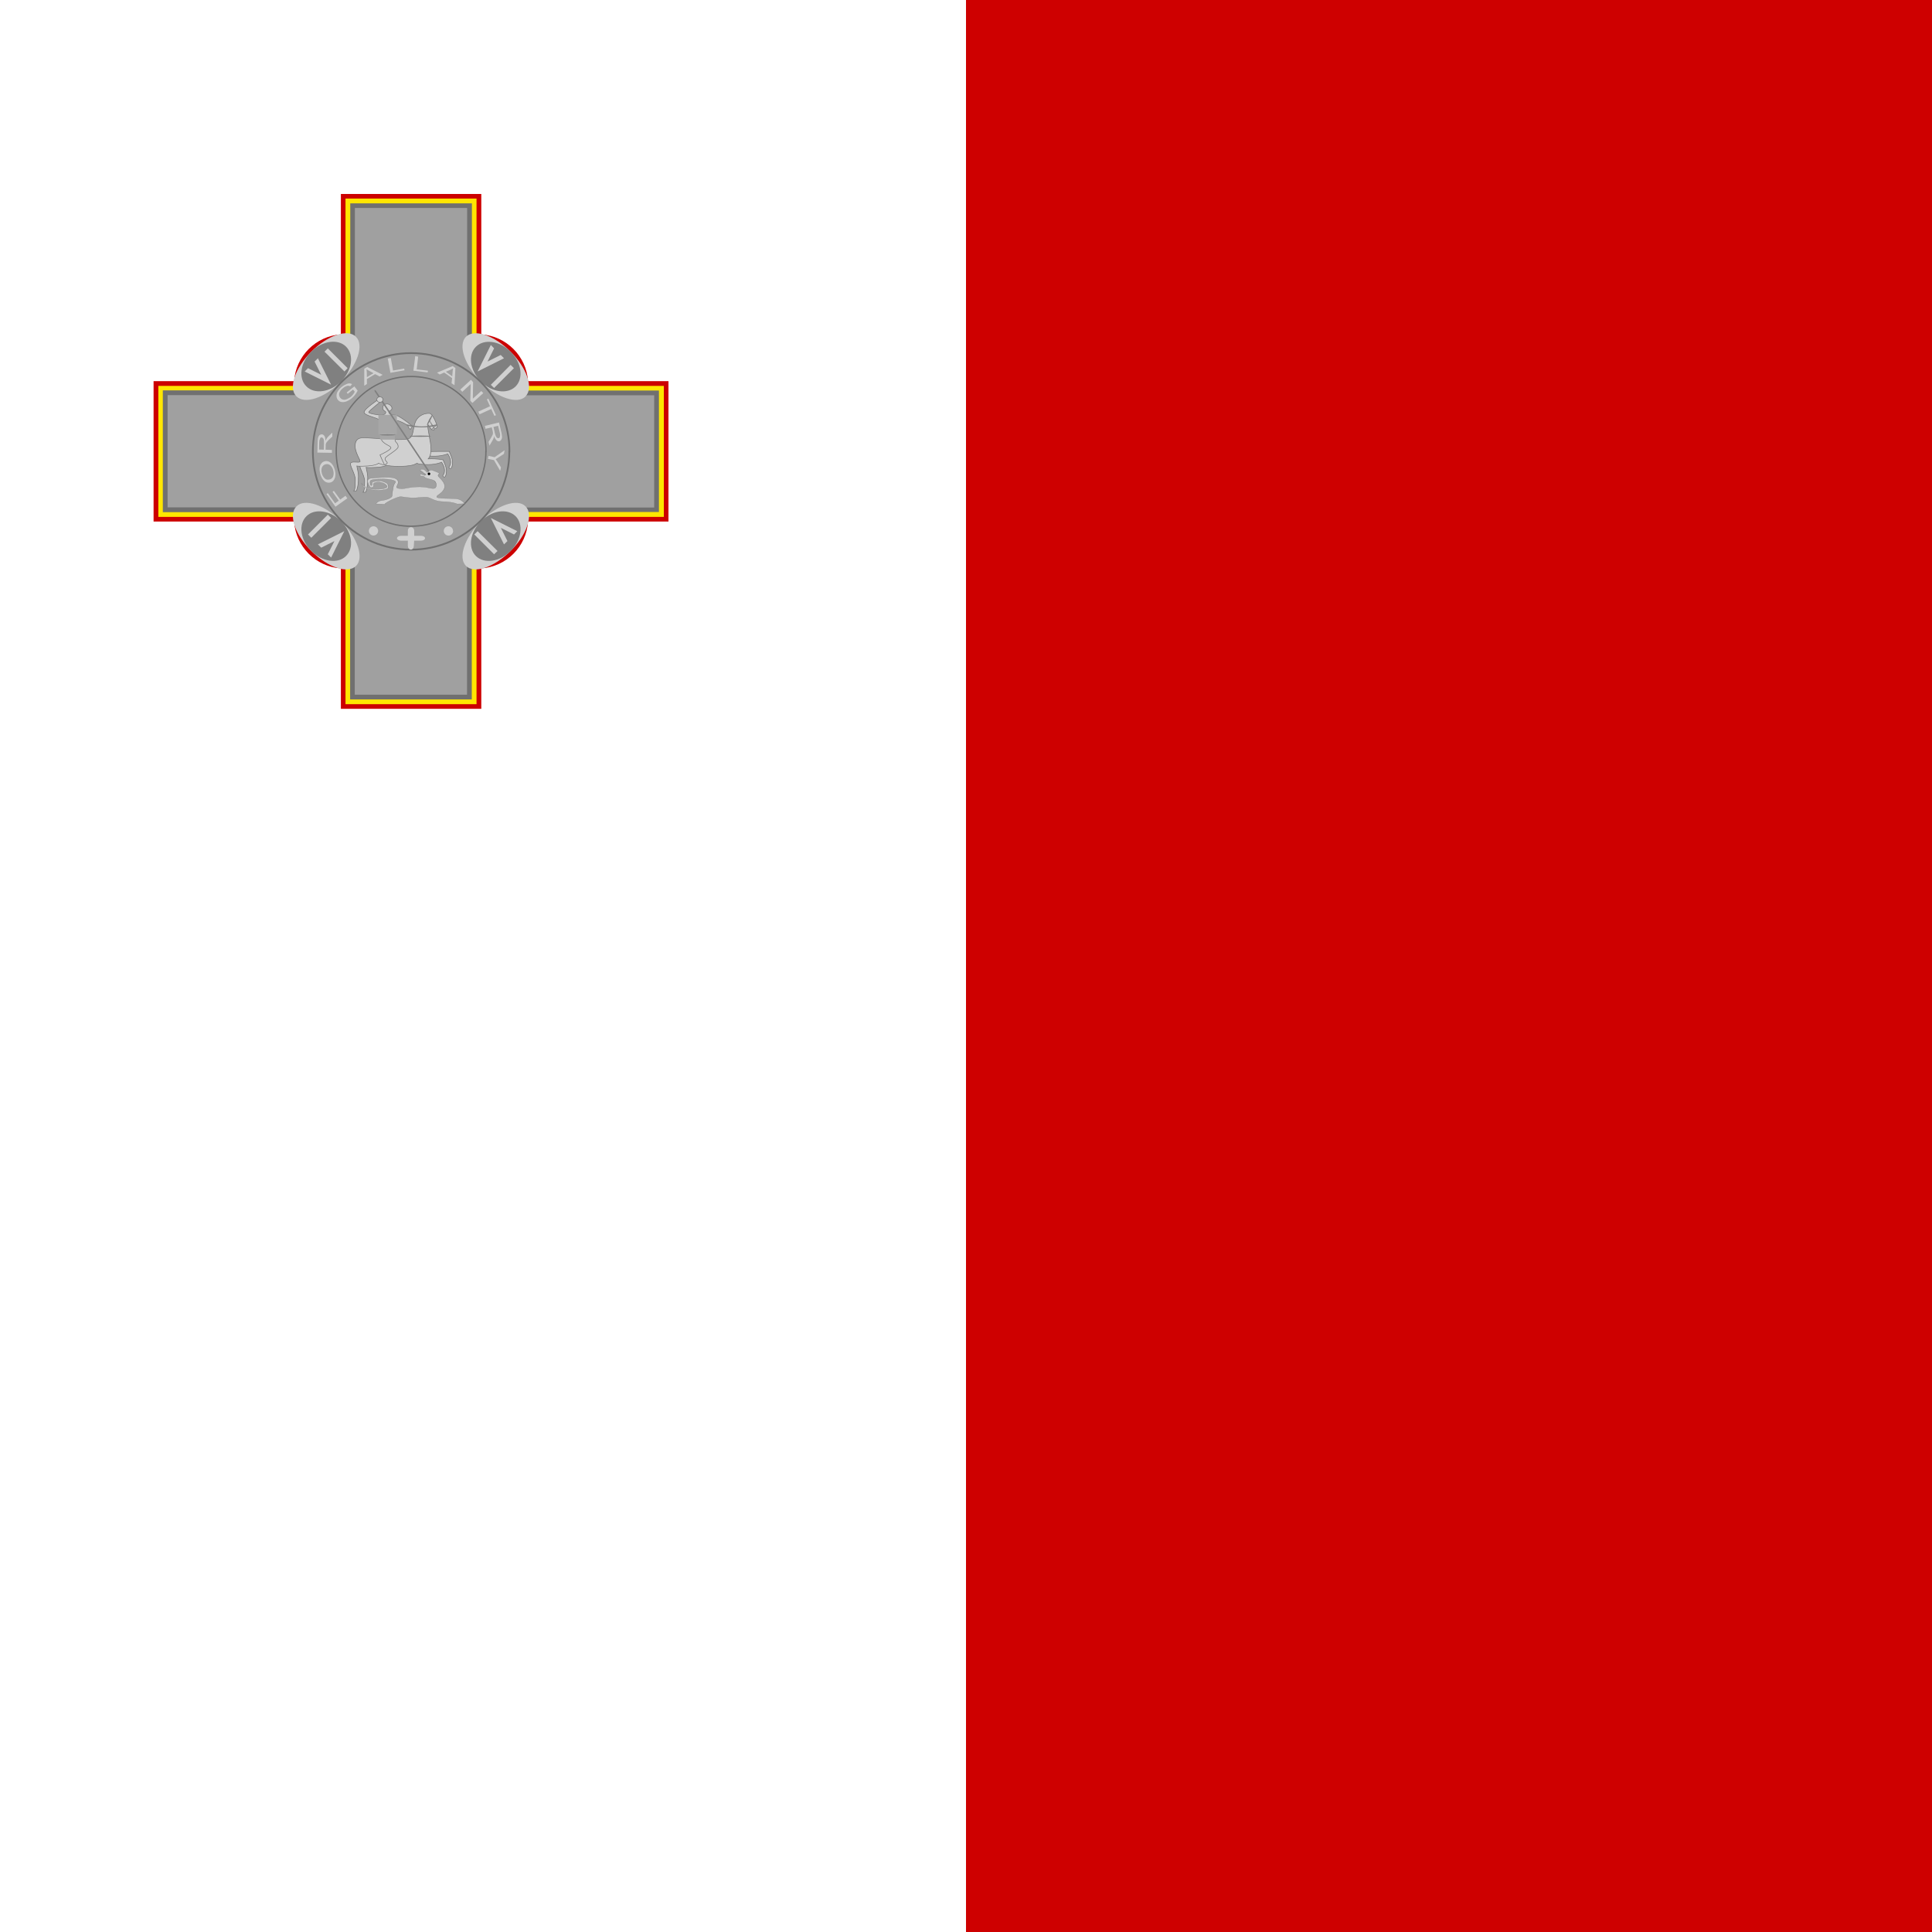
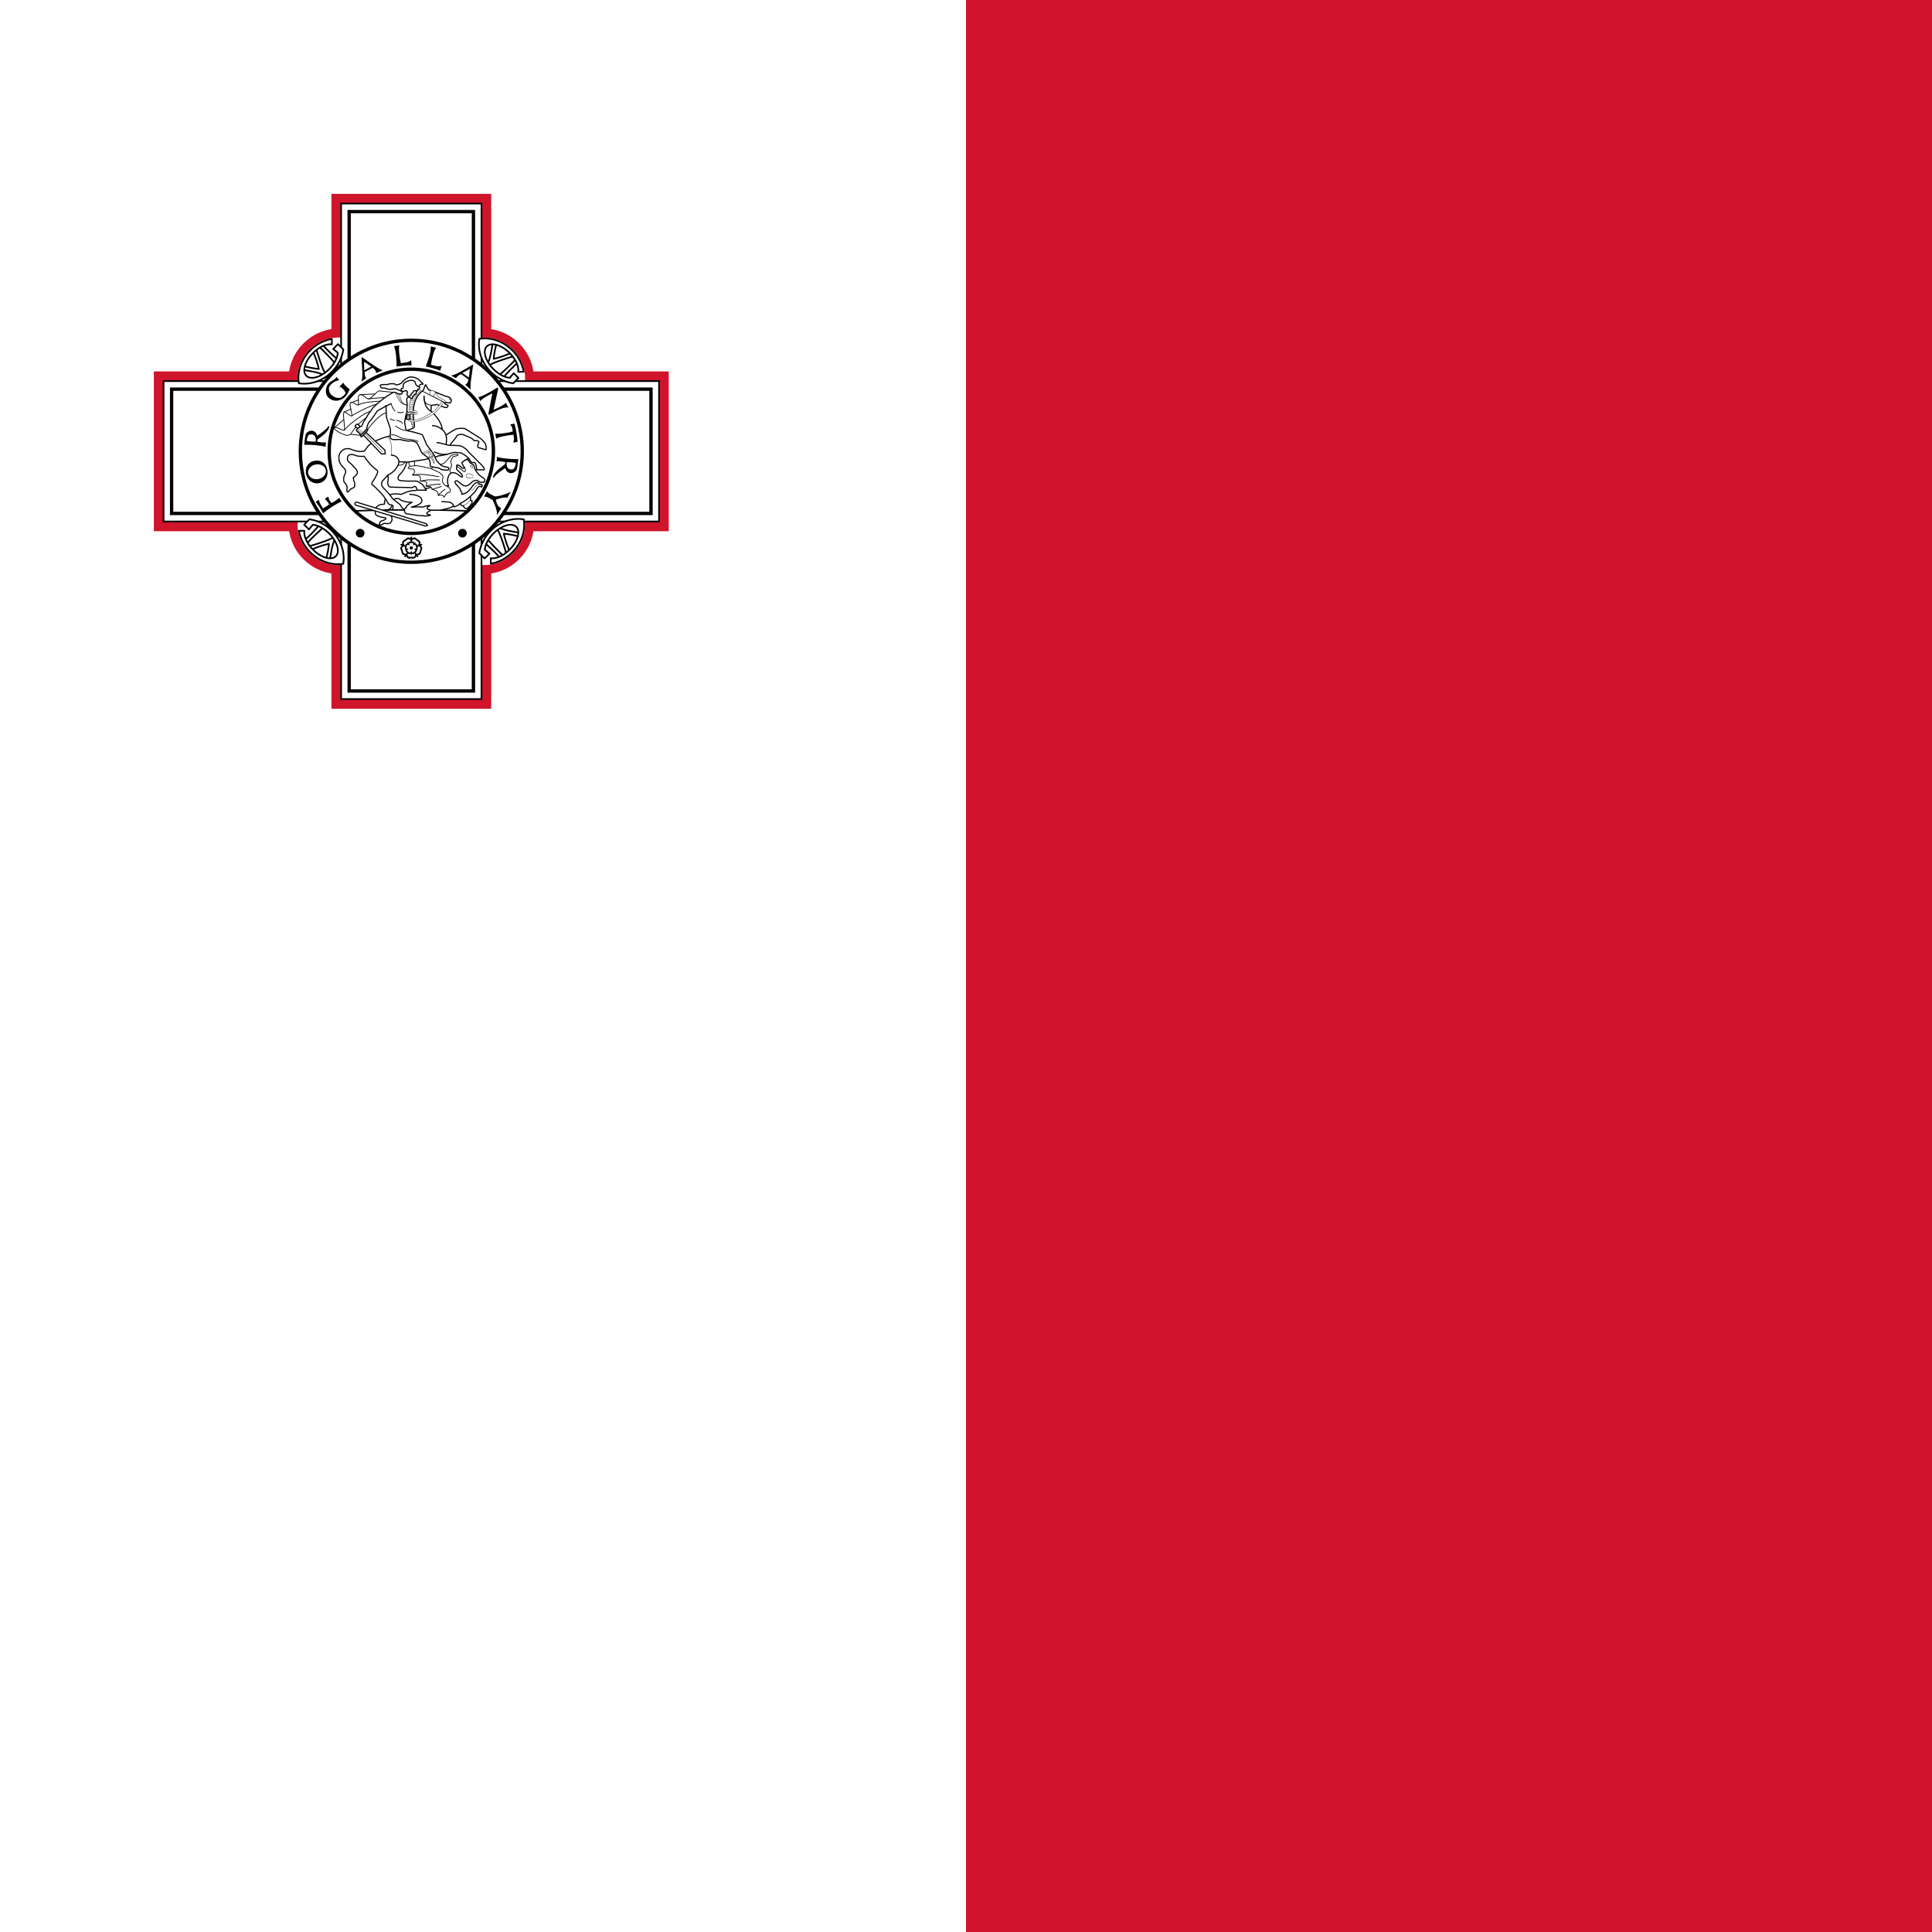
- <svg xmlns="http://www.w3.org/2000/svg" id="flag-icons-mt" viewBox="0 0 512 512">
-   <g fill-rule="evenodd" stroke-width="1pt">
-     <path fill="#ce0000" d="M256 0h256v512H256z" />
-     <path fill="#fff" d="M0 0h256v512H0z" />
+ <svg xmlns="http://www.w3.org/2000/svg" xmlns:xlink="http://www.w3.org/1999/xlink" id="flag-icons-mt" viewBox="0 0 512 512">
+   <path fill="#fff" stroke-width=".008" d="M0 0h512v512H0Z" />
+   <path fill="#cf142b" stroke-width=".008" d="M256 0h256v512H256Z" />
+   <g fill="#fff" stroke="#000" stroke-width="96" transform="translate(109 119.6)scale(.00919)">
+     <path fill="none" stroke="#cf142b" stroke-width="512" d="M-2048-7168h4096v3890.8A1094 964 45 0 1 3277.2-2048H7168v4096H3277.2A964 1094 45 0 1 2048 3277.2V7168h-4096V3277.2A1094 964 45 0 1-3277.2 2048H-7168v-4096h3890.8A964 1094 45 0 1-2048-3277.2Z" />
+     <path stroke="none" d="M2024-3275.2A1094 964 45 0 1 3275.2-2024v4048A964 1094 45 0 1 2024 3275.2h-4048A1094 964 45 0 1-3275.2 2024v-4048A964 1094 45 0 1-2024-3275.2Z" />
+     <path stroke-width="48" d="M-2024-7144h4048V7144h-4048zm-5120 5120H7144v4048H-7144Z" />
+     <path d="M-1792-6912h3584V6912h-3584zm-5120 5120H6912v3584H-6912Z" />
+     <circle r="3200" />
+     <circle r="2368" />
+     <g id="mt-a" stroke-linejoin="round" stroke-width="48">
+       <path d="M3084-2565c-111 85-322 302-450 461l-119-74c163-141 389-350 514-499zm-101-185c-201 59-585 172-749 276l-36-52c69-99 147-506 144-622l125 28c-41 100-81 314-92 453 129-23 435-123 522-186z" />
+       <path d="M3240.8-2291.9h-158.6a600 330 45 1 0-242.3 173.3l112.1-133.7 138.1 138.1-154.5 154.4a1070 940 45 0 1-974.1-1283 1070 940 45 0 1 1279.3 950.9z" />
+     </g>
+     <use xlink:href="#mt-a" transform="rotate(90)" />
+     <use xlink:href="#mt-a" transform="scale(-1)" />
+     <use xlink:href="#mt-a" transform="rotate(-90)" />
  </g>
-   <g transform="matrix(.35005 0 0 .35003 40.7 -25.5)">
-     <path fill="#f1eeee" fill-rule="evenodd" d="M183.1 381.7c0 2.3-2.6 4.2-5.8 4.2-3.3 0-5.9-2-5.9-4.2 0-2.3 2.6-4.2 5.8-4.2s6 1.9 6 4.2z" />
-     <path fill="#c00" fill-rule="evenodd" d="M0 361.4v106.3h106.4a38.1 38.1 0 0 0 35.4 35.5v106.3h106.3V503.2a38.1 38.1 0 0 0 35.4-35.5h106.3V361.4H283.5a38.1 38.1 0 0 0-35.4-35.4V219.7H141.8V326a38.1 38.1 0 0 0-35.4 35.4z" />
-     <path fill="#ffe600" fill-rule="evenodd" d="M3.6 365v99.2h106.3a38.1 38.1 0 0 0 35.4 35.4V606h99.2V499.6a38.1 38.1 0 0 0 35.5-35.4h106.3V365H280a38.1 38.1 0 0 0-35.5-35.5V223.2h-99.2v106.3A38.1 38.1 0 0 0 110 365z" />
-     <path fill="#707070" fill-rule="evenodd" d="M7 368.5v92.1h106.3a38.1 38.1 0 0 0 35.5 35.5v106.3h92.1V496a38.1 38.1 0 0 0 35.4-35.5h106.3v-92H276.3A38.1 38.1 0 0 0 241 333V226.8h-92.1V333a38.1 38.1 0 0 0-35.5 35.4H7z" />
-     <path fill="#a0a0a0" fill-rule="evenodd" d="M10.6 372v85h106.3a38.1 38.1 0 0 0 35.4 35.5v106.3h85V492.5a38.1 38.1 0 0 0 35.5-35.4H379v-85H272.8a38.1 38.1 0 0 0-35.4-35.5V230.3h-85v106.3a38.1 38.1 0 0 0-35.5 35.4z" />
-     <g fill-rule="evenodd">
-       <path fill="#d0d0d0" d="M153.2 327.8c6.3 6.3 1.2 21.4-11.2 33.9s-27.6 17.5-33.9 11.2c-6.2-6.2-1.1-21.3 11.3-33.8s27.6-17.5 33.8-11.3" />
-       <path fill="gray" d="M145.7 335.3c6.3 6.3 4.6 18-3.7 26.3s-20.1 10-26.3 3.8c-6.3-6.2-4.6-18 3.7-26.3s20.1-10 26.3-3.8" />
-       <path fill="#d0d0d0" d="m114.4 354.1 2.5-2.5 10 5-5-10 2.5-2.5 10 20zm15-15 2.5-2.5 15 15-2.4 2.5z" />
+   <g transform="translate(109 119.6)scale(.00919)">
+     <path d="M-2541 1790c-72-126-167-287-219-329 32-22 75-54 97-60-1 80 120 246 120 246l178-117c-50-77-94-136-130-159 44-32 91-59 104-62 1 39 24 104 92 184 0 0 166-88 220-156l70 114c-78 15-428 233-532 339m-247-1517c-187 34-282 193-250 372 32 181 194 305 372 275 178-31 279-195 245-385s-180-296-367-262m27 108c150-27 276 46 297 162s-72 231-223 258-271-69-288-166c-18-99 63-227 214-254m366-1100c-62 98-199 188-320 271-17-86-81-141-155-146-79-4-160 59-174 101-20 58-45 307-45 307 156-12 497 15 614 58l14-132c-77 20-251-16-251-16l4-58 180-142c23-18 158-144 162-234 1-28-23-21-29-9m-361 441c-71 2-219-6-260-24 16-143 60-194 136-187 70 7 144 47 124 211m682-1772c-136 11-306 139-302 249 1 58 21 138 98 196 76 58 155 75 218 63 61-11 162-96 161-143 0-46-108-174-176-174l113-121c29 70 145 172 188 185-49 117-110 239-238 298-128 60-261 57-382-57-114-108-70-316 2-397 79-89 226-127 229-196zm638-673 24 454s9 161-28 261l141-99c-55-44-44-179-44-179l228-122s108 69 97 153l194-79c-113-43-253-142-253-142zm73 141 208 138-203 109zm1018-474c-26 111 2 330 43 512 141-13 249-27 297-87l13 150c-139 0-292 16-432 38 2-205-19-474-77-590zm1059 67c-65 94-119 308-147 492 136 40 242 66 309 27l-43 145c-129-50-278-92-416-123 76-189 155-448 144-576zm1071 485-396 225s-140 81-246 93l151 80c15-68 141-119 141-119l212 149s-14 129-94 156l157 138c-11-120 14-291 14-291zm-94 128-31 249-189-133zm304 932-62-117c102-8 409-188 550-280l22 40-132 603c118-47 305-145 356-199l70 133c-131-19-374 101-558 213l-18-32 113-587s-305 138-341 226m930 872c-12-89-14-150-57-170l-5-37 109-18c45 117 96 443 89 527l-112 18-5-31c37-42 0-196 0-196-166 17-455 64-496 121l-26-154c59 20 350-11 503-60M2388 752c62-98 201-187 322-269 17 86 80 142 155 146 79 5 160-56 174-99 21-58 47-306 47-306-156 10-496-19-613-63l-15 132c77-19 251 17 251 17l-4 58-181 141c-24 18-160 143-165 233-1 28 23 20 29 10m365-439c71-1 219 8 260 26-17 143-62 194-138 186-70-8-143-48-122-212m-566 836-93 160c72-11 172 46 253 99 27 72 133 256 125 436l120-206c-53-24-115-50-155-243 158-59 276-78 326-50l106-180c-123 74-412 150-460 134-50-29-192-73-222-150" />
+     <circle cx="1475" cy="2361" r="125" />
+     <circle cx="-1475" cy="2361" r="125" />
+   </g>
+   <g transform="translate(109 145.2)scale(.00919)">
+     <path d="M195 268c-13 9-48-9-56-37 0 9-2 37-19 53-41 39-85 20-120 20s-79 19-120-20c-17-16-19-44-19-53-8 28-43 46-56 37-12-9-6-48 18-64-8 2-36 9-56-2-50-27-45-75-56-108s-43-69-18-120c10-21 36-32 44-35-29 1-56-27-52-41 5-15 44-21 67-3-6-7-20-31-16-54 10-56 57-66 85-87 29-21 53-62 109-54 23 3 41 24 47 31-10-27 8-62 23-62s33 35 23 62c6-7 24-28 47-31 56-8 80 33 109 54 28 21 75 31 85 87 4 23-10 47-16 54 23-18 62-12 67 3 4 14-23 42-52 41 8 3 34 14 44 35 25 51-7 87-18 120s-6 81-56 108c-20 11-48 4-56 2 24 16 30 55 18 64M-93 128c16 12-27 48-10 93 19 53 72 37 103 37s84 16 103-37c17-45-26-81-10-93s38 40 85 39c57-3 58-57 67-87 10-30 42-75-3-110-37-30-86 0-92-19s50-23 64-69c15-55-37-72-62-91-26-18-59-62-106-31-39 27-26 82-46 82s-7-55-46-82c-47-31-80 13-106 31-25 19-77 36-62 91 14 46 70 50 64 69s-55-11-92 19c-45 35-13 80-3 110 9 30 10 84 67 87 47 1 69-51 85-39" />
+     <path d="M0 199c-9 0-20-21-14-38-3 5-14 17-28 19-34 5-48-20-65-32-17-13-45-19-51-52-3-14 6-29 9-33-14 11-37 7-40-2-3-8 14-25 31-25-5-1-20-8-26-20-15-31 4-52 11-72 6-20 3-49 33-65 12-7 29-3 34-1-15-10-18-33-11-39 8-5 29 6 34 22 0-5 1-22 11-31 25-24 51-12 72-12s47-12 72 12c10 9 11 26 11 31 5-16 26-27 34-22 7 6 4 29-11 39 5-2 22-6 34 1 30 16 27 45 33 65 7 20 26 41 11 72-6 12-21 19-26 20 17 0 34 17 31 25-3 9-26 13-40 2 3 4 12 19 9 33-6 33-34 39-51 52-17 12-31 37-65 32-14-2-25-14-28-19 6 17-5 38-14 38M0 85c11 0 4 30 25 44 25 17 43-6 57-16s42-20 33-49c-7-25-37-27-34-38 3-10 29 6 50-10 24-19 7-43 2-59-6-16-6-46-37-47-26-1-37 27-46 21s15-26 6-50c-11-29-39-20-56-20s-45-9-56 20c-9 24 15 44 6 50s-20-22-46-21c-31 1-31 31-37 47-5 16-22 40 2 59 21 16 47 0 50 10 3 11-27 13-34 38-9 29 19 39 33 49s32 33 57 16c21-14 14-44 25-44" />
+     <circle r="48" />
+   </g>
+   <g fill="none" stroke="#000" stroke-linecap="round" stroke-linejoin="round" stroke-width="36">
+     <path stroke-width=".4" d="M94 135.4a367.6 367.6 0 0 1 29.9 0" />
+     <path stroke-width=".2" d="m107.8 108.8.8 1m1.2 12 .1 2m-2-2c.3.4.7 1.5.7 2" />
+     <path fill="#fff" stroke-width=".3" d="M114.1 135.3c-.3.1-1 .5-1 .8 0 .3.8.3 1 .4-.4.2-1.6.4-2.2.1-.4.3-3.3-.4-3.9-.4-.3 0-.9-.3-.8-1 0-.2.1-.6.5-.7-.2-.3.7-1 1.5-1.4-1.3.1-3-.4-3.4-.9-1-.3-1.4 0-1.8.9 0 1.5-.9 2.2-1.9 2-.7 0-.8.3-1 .4l2 .6c1.4 1.3.6 2.3.3 2.5-.3.3-1 .1-1.5.1-.4 0-.4.2-.6.3-.3.1-.7.2-.8 0 0-.1.2-1 .8-1 .3-.1.9-.3 1-.6 0-.3-1.2-.2-2-.6-.8-.2-1-.6-.8-1.8.2-1.2 1.7-1.4 2.4-1.4 0-.5 0-1.5.7-2 1-1 2.5-.7 3.8-.6.8-.4 2.1-1 3.5-1 1.2-.1 6.6-1.5 9-1.2-.5-.9-.4-2.8.6-3.4 1.3-.7 2.7 1.3 3 1 .3-.4-.4-1-1.4-1.9-.2-.4-.1-.4-.1-.5l.1-.8c.1 0 .9.2 1 .5.3.4.6.5.9.3.3-.2-.1-.1-.3-.7 0-.2-.3-.4-.3-.7.2-.2 1-.8 1.5-1l.5.8c.5.7 1 .5 1.2 1 .1.2.1.7.3 1a6 6 0 0 0 2.2 2.3c.2.1.4.3.4.5l-.2.6h-1c-.7-.4-1-.6-1.3-.5-1 .1-1.5 1.5-2.7 1.5-1.2-.2-2-1.8-2.6-1.3-.7.5 1.6 1.9 1.3 2.5.2.1.5.6.4 1 1.2-.2 2-1 2.4-1.6.6-.9 1-1.3 1.4-1.5.4-.1.8.1.8.4l.6.1c.3.2.2.5 0 .7 0 0-.1-.2-.3-.2-.2-.1-.5.1-.7.3l-.7 1.1-1.3 1.3c.2.3 0 .7.1 1l.4.1v.5c0 .3-1.1 1.6-1.5 1.6-.5 0-.8-.6-.8-.8-.5.2-.8-.4-.8-.6-.2.3-1 .7-1.3.8-.3.2-.4.2-.5-.2-.1.3-.9.5-1 .6-1 .2-2 .6-3 .6H114z" />
+     <path fill="#fff" stroke-width=".2" d="M117.4 126.4c0 .4-.5 1.3.3 2 .5.4 1.3.7 1.6 1.2.2.5-.1.9-.2.9-.5-.2-1.2.7-1.4 1.3-.3-.8-.9-.6-1.6-.5.2-.9-.5-1.4-1.6-1.6.1-.2-.2-.5-.4-.7-.3-.2-1.2 0-1.2-.2-.1-.2.4-.6.1-1-.2-.4-1.3-.2-1.6-.3 0-.5.1-.8-.1-1.2-.3-.5-1.4-.3-2-.4.5-.4.7-.9.4-1.4-.2-.5-1.5.1-1.5-.6 0-.3 1.5-.5 2-.5.6 0 2.4.4 4.1.8.4.3 3.1 1.1 3.1 2.2" />
+     <path stroke-width=".3" d="M122 133.4c.9-.4 1.7-1 2.6-1.8m-16-.6c.7 0 2.4.3 2.9.9.5.6.8 1.7-2.5 2.5 1 0 2.4-.2 3 0 .4-.2 1.5-.5 2-.4-.2.1-.8.3-.8.6s.2.4.7.5m3.2-2.2c1.2.2 2.8-.1 3 1.1" />
+     <path stroke-width=".2" d="m121 123.5 1.7 1.3c.6.5.9 0 .4-.9M112.9 128.8c1.1-.3 2.8-.5 3.8-.5m-5.3-.8c1.8-.5 3.8-.3 5.1-.3m-.3 4c.3-.4 1-1 1.7-1.5m-3.4 0 2.5-.8m-2.7-4.7c1-1 2.2-.9 3.3-1.4.6-.4 1.2-1.3 1.9-2 .3-.2.5-.4 1.3-.4s.9.3-.2.5c-.7 0-.7.4-1 1-.3.4 0 1 .1 1.4l-.5 1.4c0 .2 0 .3.3.6m-10.2.6c2.6-.6 6.3.4 7 .4" />
+     <path stroke-width=".1" d="M125 130c.9-.5.9-1.4 2-1.7m-4.2 5.7c1.1-.5 1.3-1 2-1.4m.4-8.6s-.3 0-.4-.2c-.2-.1-.2-.4-.1-.5l.4.1c.3.2.2.5.1.6m.3 2c-.5 0-.6-.4-1.1-.5-.5 0-.9.3-.9.6s.3.6.7.6c.3 0 .6-.2 1.3-.1M123 122c.5 0 .9.1 1.2-.2" />
+     <path fill="#fff" stroke-width=".1" d="M109.5 113.5a.2.1 75 0 1-.2-.5.2.1 76 0 1 0-.4.2.1 77 0 1-.2-.4.2.1 79 0 1-.1-.5.2.1 80 0 1-.1-.4.1.2-8 0 1 0-.5.1.2-7 0 1-.2-.4.1.2-5 0 1 0-.5.1.2-3 0 1 0-.5.1.2-1 0 1-.1-.4.1.2 1 0 1 0-.5.1.2 4 0 1 0-.5.1.2 6 0 1 0-.4.1.2 9 0 1 0-.5.1.2 12 0 1 .1-.5.1.2 15 0 1 .1-.5.1.2 19 0 1 .2-.4.1.2 23 0 1 .1-.5.1.3 27 0 1 .2-.4.1.3 31 0 1 .2-.5.1.3 35 0 1 .3-.4.1.3 40 0 1 .3-.4.1.3 45 0 1 .4-.4.1.3 49 0 1 .4-.4" />
+     <path stroke-width=".1" d="m110 113.3-.5.2m.4-.6-.6.1m.5-.5-.6.1m.6-.6-.7.2m.6-.6-.7.1m.6-.5h-.7m.7-.5-.8.1m.7-.5h-.8m.8-.5-.8.1m.8-.5h-.9m1-.4h-1m1-.5h-1m1-.4h-1m1-.4-1-.1m1.1-.3-1-.2m1.1-.2-1-.3m1.1-.2-1-.3m1.2 0-1.1-.4m1.2 0-1-.5m1.2.1-1-.5m1.3.2-1.2-.7m1.4.4-1-.8m1.3.4-1-.8m1.3.5-1-1m1.3.8-1-1.1" />
+     <path fill="#fff" stroke-width=".3" d="M115.8 107.2a7 7 0 0 1-1.5.2l-.1 1.5c1.5 1.4 2.9 3.2 3 5 .5.3.7.7 1 1.4 1-.6 2.1-1.5 3-1.7.6-.1 1.7-.2 2.2.1l3.5 2.2c.7.4 1.2 1 1.6 1.5.4.6.4 1.5.3 1.8l-2.1-.6c-.2-.4 0-.8.1-1.2.2-.3.2-.3-.1-.5-.3-.2-.5-.2-.7-.1a.7.7 0 0 1-.7-.4c-.2-.3-2.5-1.2-2.8-1.3-.4 0-1 0-1.4.4-.2.3-1 1.5-1.6 2-.1.2-.2.4 0 .5l2.2.1c.9.1 2 1 2.4 1.6l3.7 3.7c.3.3.6.7.5 1.1h-2a4.8 4.8 0 0 0-.3-1.7c-.2-.4-.7-.2-.9-.2-.1 0-.4-.3-.6-.7-.3-.6-1.4-1.4-2-1.7-.4-.3-.6-.2-1.1-.2-.4-.1-1.1-.2-1.6 0-.6.2-2.1.7-3.6.8-.5.3-2 .6-3.7 1l-4.7.7a7 7 0 0 1-2 3.4c-.4.6-.4 1-.1 1.3.3.3 2.4.3 3 .3h1.7c.4.1.9.5 1.4.8.4.3.5.5.7.9l.5.7h-2.5c0-.6-.3-1-.7-1-.3.2-.7.5-1.2.3l-5-.1c-.6 0-1-.8-.8-1.5.2-.7 0-1.2 0-1.7l-1.3 1.4c-.7.7-.3 1.5 0 1.9a20 20 0 0 1 2.6 3l2 1.6c.2.6.7.9 1 1.3H104l.2-.8c0-.2-.2-.6-.7-.5-.4 0-.7-.5-.9-.8-.1-.5-1.5-2.3-2-2.7-.4-.4-1.6-1.7-1.9-1.8-.2 0-.2-.5 0-.8.3-.3 1-1.5 1.3-2.3.2-.6 0-.6-.1-.8-1.4-1-2.6-2.4-3.4-3.7-.2.1-1.8.1-2.5-.3-.6-.2-1.4-.3-1.8.3-.2.4-.2 1.1.2 1.5.6.4 1.3 1.2 2 2 .7 1 .1 1.5-.8 2.2.2.4 0 .3.2.9.3.4.3 1.4 0 1.7-.5.2-1 .4-1.4 1-.4.5-.6 0-.4-1 0-.5-.4-1-.7-1.3-.4-.5-.2-1.7 0-2 .3-.4.5-1.1 0-1.7-.6-.5-1.6-1.6-1.5-3.1.2-2 2.2-2.6 3.3-2 1.8.7 3 .6 3.5.4.5-.8 1.2-1.7 2.3-2.3 1-.6 3.2-1.5 5.2-1.8l5.1-1.8c.7-.2.7-.8.6-1.2-.6-3.4-.4-7 2.3-8.9.3-.3.3-1 .7-1.6 0 .3.6 1 .8 1.4a43 43 0 0 1 4.2 1.6l1.1.3c.2.1.5.3.6.6.2.4 0 .9-.2 1-.2 0-1.2-.3-1.5 0 0 .2.3.4.9.6.2.2-.2.6-.4.6a.9.9 0 0 1-.6-.1z" />
+     <path stroke-width=".3" d="M112.4 105c0 2.1.6 3.2 1.8 4m4 6.3a6 6 0 0 1 0 2.5m-15.4 8.1c1.6-.7 3-2.5 2.9-3.6 0-.6-.5-1.6-2-1.7m2 1.7c.4.2 1.4 0 2.1.2m8-5.2c1.1 0 2.8.8 3.6.7m-4.3 1.8c1 .2 1 .7 3.3.6m-3.8-7.6c1.2 0 2 .6 2.6 1" />
+     <path stroke-width=".2" d="M105.5 123.3c.8 0 1.5-.1 1.8-.9m5-17.4c0 1.7.7 2.2 2 2.4" />
+     <path stroke-width=".1" d="M119 105.3c0 .4 0 .8.6.7m-3.8-2c-.5 1.5 2.3 1.7 2.4 2.6m-15.6 9.2c1.3.6 1.2 3.3 1.2 4.8" />
+     <path fill="#fff" stroke-width=".1" d="M117.5 106.6c-.4.8-1.4 2.2-2.4 2.9a14 14 0 0 1-5 2.3h-1c-.4 0-.8-.3-1-.8-.2-.3-.2-1.6.3-1.8a3.7 3.7 0 0 1 1.6-.3c.2 0 .6.1.6.5 0 .3-.3.5-.6.4-.4 0-1-.3-1.3 0-.3 0-.4.7-.3 1 .3.4.5.5.8.6h.8c1.9-.5 3.4-1.3 4.8-2.3 1-.7 2-2.1 2.3-2.8zm-7.5 2.7c-.5-.2-1.5 0-1.5.2.4-.2.9-.2 1.5 0 .2 0 .3-.2 0-.2m3.7-4.7.3-.4c0-.1-.2-1.1.9-.6 1 .6.2 1 .1 1.1l-.2.5" />
+     <path stroke-width=".2" d="m112 103.7 5.9 3" />
+     <g stroke-width=".2">
+       <path fill="#fff" d="m104.5 104-4-.4c-.6 0-2 2-2.7 2.1-.8.2-1.5-1.5-2.6-1-.5.3 0 2.4-.3 2.6-.3.3-1.3-1-2-.6-.5.4.6 3.2.3 3.5-.3.3-1.6-1.2-2-1-.5.3.4 4.6 0 4.8-.4.2-2.3-1.1-2.6-.6-.2.6 2.7 2 3.5 2l.9-.3 2.8.3 1.4-1.3c2-2.7 4.3-5.3 7.3-5.1z" />
+       <path d="m95.4 104.6 4-.2m-6.4 2.3 2-.7m-3.8 3.2 1.8-.8m-4.4 5 2.5-2.2M93 115c1-1.8 3.1-3.8 4.9-4.9m-6.7 3.9c1.5-1.8 5.7-4.8 7-5m-3.3-1.7c1.7-.8 4.3-.9 6.2-1m-3.4-.6c.3 0 3.3-.4 4.6-.3m-9.1 4.8c2.3-1.4 4.6-2.5 7.2-3.3" />
    </g>
-     <g fill-rule="evenodd">
-       <path fill="#d0d0d0" d="M281.6 373c-6.2 6.2-21.4 1.1-33.8-11.3s-17.5-27.6-11.3-33.9c6.3-6.2 21.4-1.1 33.8 11.3s17.5 27.6 11.3 33.8z" />
-       <path fill="gray" d="M274.1 365.4c-6.2 6.2-18 4.6-26.3-3.7s-10-20.1-3.8-26.3 18-4.6 26.3 3.7 10 20 3.8 26.3" />
-       <path fill="#d0d0d0" d="m255.3 334 2.5 2.6-5 10 10-5 2.5 2.5-20 10 10-20zm15 15.1 2.5 2.5-15 15-2.5-2.4z" />
-     </g>
-     <g fill-rule="evenodd">
-       <path fill="#d0d0d0" d="M236.5 501.3c-6.2-6.2-1.1-21.4 11.3-33.8s27.6-17.5 33.8-11.3c6.2 6.2 1.2 21.4-11.3 33.8s-27.5 17.5-33.8 11.3" />
-       <path fill="gray" d="M244 493.8c-6.2-6.2-4.5-18 3.8-26.3s20-10 26.3-3.8c6.2 6.3 4.5 18-3.8 26.3s-20 10-26.3 3.8" />
-       <path fill="#d0d0d0" d="m275.4 475-2.5 2.5-10-5 5 10-2.6 2.5-10-20 20 10zm-15 15-2.6 2.5-15-15 2.5-2.5z" />
-     </g>
-     <g fill-rule="evenodd">
-       <path fill="#d0d0d0" d="M108.2 456.2c6.2-6.2 21.3-1.2 33.8 11.3s17.5 27.6 11.3 33.8c-6.3 6.2-21.4 1.2-33.9-11.3s-17.5-27.6-11.2-33.8" />
-       <path fill="gray" d="M115.7 463.7c6.2-6.2 18-4.5 26.3 3.8s10 20 3.7 26.3c-6.2 6.2-18 4.5-26.3-3.8s-10-20-3.7-26.3" />
-       <path fill="#d0d0d0" d="m134.4 495-2.5-2.5 5-10-10 5-2.5-2.5 20-10zm-15-15-2.5-2.5 15-15 2.5 2.5z" />
-     </g>
-     <path fill="none" stroke="#707070" stroke-width="1pt" d="M269.3 414.6c0 41-34.1 74.4-76.2 74.4S117 455.7 117 414.6s34.1-74.4 76.2-74.4 76.2 33.3 76.2 74.4z" transform="matrix(.97674 0 0 1 6.3 0)" />
-     <path fill="none" stroke="#707070" stroke-width="1pt" d="M269.3 414.6c0 41-34.1 74.4-76.2 74.4S117 455.7 117 414.6s34.1-74.4 76.2-74.4 76.2 33.3 76.2 74.4z" transform="matrix(.74419 0 0 .7619 51.2 98.7)" />
-     <path fill="#d0d0d0" fill-rule="evenodd" d="M170 474.8a3.5 3.5 0 1 1-7 0 3.5 3.5 0 0 1 7 0m56.8 0a3.5 3.5 0 1 1-7.1 0 3.5 3.5 0 0 1 7 0zm-34.3 0v3.7h-4.7c-4.7 0-4.7 3.7 0 3.7h4.7v3.7c0 3.8 4.2 4.3 4.5.3l.3-4h4.7c4.7 0 4.7-3.7 0-3.7h-4.7v-3.7c0-3.7-4.8-3.7-4.8 0" />
-     <path fill="#d0d0d0" fill-rule="evenodd" stroke="#707070" stroke-width="1pt" d="M180.7 163v7s-3.3 5.5-24.8 7.2-24.8 0-24.8 0c.6 6.1 4.7 17.9 3.5 31.9.9 16.2-4 31-4 31 .5.8-2 1.3-6.6.8 3.6-3.5 3.1-13.8 3.6-28.3.4-14.6-13.6-36.5-10.7-42.5s63.8-7.1 63.8-7.1z" transform="matrix(.33032 0 0 .29556 117.6 374.3)" />
-     <path fill="#d0d0d0" fill-rule="evenodd" stroke="#707070" stroke-width="1pt" d="M272.8 162.3c20.9-1.1 55.9-.9 55.9-.9s8.3 18.5 7.9 28.7-3.2 19-7 14.6 1.7-3.5 2.4-14.6c.7-11-6.6-22.4-6.6-22.4s-15 7.3-37.5 5.8-12.5-10.8-15-11.2z" transform="matrix(.33032 0 0 .29556 115.2 366.9)" />
-     <path fill="#d0d0d0" fill-rule="evenodd" stroke="#707070" stroke-width="1pt" d="M312.2 274c20.9-1.2 34.6 2.4 34.6 2.4s8.2 18.5 7.9 28.7-3.2 19-7.1 14.6 1.8-3.5 2.5-14.6c.7-11-6.7-22.5-6.7-22.5s-15 7.3-37.4 5.9c-22.5-1.5-16.1-3-18.6-3.4s-3.2 7-37.2 8-51.4-8-51.4-8-3.4 5.4-24.8 7-24.8 0-24.8 0c.5 6.2 4.7 18 3.5 32 .8 16.2-4 31-4 31 .5.8-2.1 1.3-6.6.8 3.5-3.5 3.1-13.8 3.5-28.3C146 313 132.1 291 135 285s18.3-.4 21.3-3.6c2.9-3.1-13.8-25.3-10.7-46 3.2-20.8 20.8-15 42.6-14.2 21.7.7 69.8 7 81.5 0 11.6-7 6.5-33 17.6-49.6a32.2 32.2 0 0 1 28.4-14.2c7 0 17.7 28.4 17.7 35.4l-3.5 3.6h-3.6v3.5c-8 1-9.2-7.7-14.1-14.1-2.2 10 7 42.5 7 63.7 0 17.8-6.6 25.6-7 24.3z" transform="matrix(.33032 0 0 .29556 104.6 339.3)" />
-     <path fill="#d0d0d0" fill-rule="evenodd" stroke="#707070" stroke-width="1pt" d="M209 131.1c.4 7-27.3 22.9-29.6 29.2s7 9.7 4.2 13.3c-2.9 3.6-5.2 2.2-5.8 2.9-.6.7-10.4-24.6-10.4-24.6s26-13 25-18.7-19.2-9-22.6-23.3c-3.3-14.2-1.4-41.7-4.1-47.5C163 56.7 131 51.2 131 42.5s33-32.5 36.4-36c3.5-3.6 7 3.5 3.5 7-3.5 3.6-29.2 25.5-29.2 29 0 3.6 21.3 7.1 28.4 7.1 7 0 10.6-3.5 10.6-7 0-3.1-7-3.6-7-10.7s3.5-10.6 10.6-10.6c3.5 0 10.3 4.5 10.6 10.6.3 6-6.3 6.6-7.1 10.6-.8 4 7 7.1 14.2 7.1 7 0 31.3 20.6 34.8 24.2 3.5 3.5 7 3.5 3.5 7-3.5 3.6-1.4 7.8-5 4.2-3-3.4-3.5-7-3.5-7-.3-3.3-26.3-17.8-29.8-14.2-3.6 3.5 0 46 0 49.6 0 7 7.3 7 7 17.7z" transform="matrix(.33032 0 0 .29556 116.1 372.4)" />
-     <path fill="#a7a7a7" fill-rule="evenodd" d="M170.2 386.9h14v14.7h-14z" />
-     <rect width="87.5" height="1.1" x="405.6" y="64.6" fill="gray" fill-rule="evenodd" rx="1.3" ry=".6" transform="matrix(.5544 .83225 -.88236 .47057 0 0)" />
-     <path fill="#d0d0d0" fill-rule="evenodd" stroke="#707070" stroke-width="1pt" d="M180.7 42.5a7 7 0 1 1-14.2 0 7 7 0 0 1 14.2 0z" transform="matrix(.33032 0 0 .29556 114 362.8)" />
-     <path fill="gray" fill-rule="evenodd" d="M214.7 394.4c0 1-5.4 2-11.7 2s-11.7-1-11.7-2c0-.8 5.4 1.3 11.7 1.3s11.7-2.1 11.7-1.3" />
-     <path fill="#a7a7a7" fill-rule="evenodd" d="M171.4 401.6h11.7v4.1h-11.7z" />
-     <path fill="gray" fill-rule="evenodd" d="M209.4 391.2c-1 2.2-2.2 3.7-2.4 3.4-.2-.2.6-2.2 1.7-4.3 1.2-2.1 2.3-3.6 2.4-3.4.2.3-.5 2.2-1.7 4.3m3 5.5c-1.3 1.2-2.3 2-2.4 1.7 0-.2 1-1.3 2.3-2.5 1.3-1.1 2.4-1.9 2.4-1.6 0 .2-1 1.3-2.3 2.4" />
-     <path fill="gray" fill-rule="evenodd" d="M211 394c.9 1.8 1.5 3.3 1.3 3.4-.1 0-1-1.3-2-3-1-1.8-1.6-3.2-1.4-3.3.2 0 1 1.3 2 3zm-1 9.1c0 .3-3.6.5-8.2.5s-8.2-.2-8.2-.5 3.7-.5 8.2-.5c4.6 0 8.2.2 8.2.5m-26.9-1c0 .3-2.6.5-5.8.5-3.3 0-5.9-.2-5.9-.5s2.6-.5 5.8-.5 6 .2 6 .5z" />
-     <path fill="#d0d0d0" fill-rule="evenodd" stroke="gray" stroke-width="1pt" d="M375.5 172s9 36 47 36.5 51.3-10.8 35.8-30-44-13.1-40.3 3.4-10.8 22-14.2 10.4c-3.4-11.6-17-46 7.5-48.3 24.5-2.3 76.5-14.8 89.5 9.2S486 198.9 507 204c21 5 24-5.8 60-9.1s49.7 11 62 9c12.3-2 10.6-37.2.8-46.1-9.7-9-28.5-10.6-33.3-20.4-4.8-9.8-17.8-1.9-16.6-13s18.5 7.7 18.7 2c0-.2 2.9-3.9 3.5-4.9-2.2-.8-3.5.6-5.1 2 1.8-2.4 1.7-3.5 2.3-5.4-.3-.7-2.5 2.8-2.9 2s2.5-5.6 1.2-3.8c-.4.5-3.8 3.3-3.9 1.4 0-.8 1.8-2.8 1.2-4-.5-.9-3 1.1-3.4 1.3 1.5-3.3 1.4-3.2 0-5.7-1.3-2.4-2.2-2.4-4.3.4.9-4 1.1-4.8-1-6.3-1.6-1.6-1.7-3-3.8 4.1.8-7.6-1.3-8-.4-11.5.5-3.3 3.3-4.7 7.9-4 9 .1 13.7 18 16.6 17.9 3 0 6.2-18.9 18.8-11.3 12.5 7.7 14 9.2 20.4 13.8 6.3 4.5-4.5 11.4-.9 20.4 3.6 9 28.3 38.8 21.3 70-7 31-25 36-26.7 49.5-1.6 13.4 57 8 72 12.5s24.4 23 25 26.2-26.2 2.9-26.2 2.9-13.8-11.8-46.6-13c-32.9-1-45.4-23-57.7-25.8s-38.5 4.7-53.1 3.6c-14.7-1.1-29.5-5-39-7.1-9.5-2.2-56.7 35.4-56.5 44.2-9.9-.7-33-2.7-32.1-1.7 1 1 4.2-17 22.2-20.2 18-3.2 35.7-17.6 35-27-.5-9.5 3.6-42 5-55.8s8.3-20.6 6.7-28c-1.6-7.2-22.2-14.7-42-14.5-19.8.2-41.8 2-45 10-3.2 8-.7 31 3.4 28.3 4-2.6-1-17.7 3.3-20.8a57.3 57.3 0 0 1 25.8-6.2c10.4-.4 28.5 14.7 28.3 19.5-.2 4.9 5.8 21-2.5 27-8.3 6.2-25.3 9-41.6 7.6a71.4 71.4 0 0 1-38.7-16.7c-6-6-9.6-24.1-9.6-25.4z" transform="matrix(.21598 0 0 .12989 76.3 416.2)" />
-     <path fill-rule="evenodd" d="M209.5 431.6a1 1 0 1 1-2 0 1 1 0 0 1 2 0" />
-     <path fill="#d0d0d0" d="m253.6 418 4.6 1 7.6-5.3-.6 2.8-4 2.6-2.2 1.4 1.5 2.2 2.5 4-.6 2.6-4.7-8.1-4.6-1zm-7.7-33.5 8.8-4.1-2.4-5.2 1.2-.5 5.7 12.5-1.2.5-2.4-5.2-8.8 4-1-2zm-13.7-16.7 8.1-7.4 1.6 1.8-.2 12.5 6.4-5.8 1.5 1.6-8.2 7.4-1.6-1.7.3-12.6-6.4 5.9zm-35.5-14.3 1.4-11 2.2.4-1.1 9.6 8.5 1-.2 1.3zm-17.4 1.6-2-10.8 2.3-.4 1.7 9.5 8.4-1.5.3 1.3zM147 371l-.8-1 5.8-4.6 2.5 3.2a16.3 16.3 0 0 1-2 3.2 16 16 0 0 1-2.5 2.6 14.8 14.8 0 0 1-4.1 2.4c-1.4.5-2.6.6-3.7.4s-2-.8-2.7-1.6a4.9 4.9 0 0 1-1-3 6.3 6.3 0 0 1 1-3.6 14.3 14.3 0 0 1 3.2-3.4 13.7 13.7 0 0 1 3-1.8c.9-.4 1.7-.7 2.5-.7s1.4.2 2.1.6l-1.4 1.6a3.7 3.7 0 0 0-1.6-.4c-.5 0-1 .1-1.7.4a9.2 9.2 0 0 0-2.1 1.3c-.8.6-1.5 1.3-2 2l-.9 1.7a4 4 0 0 0 .7 3.7 3.8 3.8 0 0 0 2.2 1.4c.8.2 1.7.1 2.7-.3 1-.4 2-1 2.9-1.6a11.8 11.8 0 0 0 2-2.1c.6-.8 1-1.5 1.2-2l-1.3-1.6zm-.3 79.1-9 6.4-6.8-9.6 1-.7 5.5 7.7 2.8-2-4.7-6.7 1-.7 4.8 6.6 4-2.9 1.4 2zm-13.2-14.3a3.6 3.6 0 0 0 2.5-2.5c.4-1.3.4-2.7 0-4.4a7.3 7.3 0 0 0-2.3-3.8 3.8 3.8 0 0 0-3.6-.7 3.9 3.9 0 0 0-2 1.3 4.5 4.5 0 0 0-1 2.5c-.1 1 0 2 .3 3.1a8 8 0 0 0 2.2 3.8c1 1 2.3 1.1 3.9.7m.6 2.3c-1.8.5-3.4.1-4.8-1-1.4-1.3-2.4-3-3.1-5.4-.4-1.6-.6-3-.5-4.4s.5-2.5 1.2-3.4a4.7 4.7 0 0 1 2.5-1.8 4.7 4.7 0 0 1 3.2.2 6.5 6.5 0 0 1 2.8 2.4 12.8 12.8 0 0 1 1.8 3.9c.4 1.6.6 3 .4 4.4a6.6 6.6 0 0 1-1.2 3.4 4.4 4.4 0 0 1-2.3 1.7m.9-22.4-11-.2.2-7.7c0-1.6.1-2.7.3-3.5.3-.8.6-1.5 1.1-2 .5-.4 1.1-.6 1.7-.6.8 0 1.4.4 2 1.2s.8 2 .9 3.7l.6-1.3a9.8 9.8 0 0 1 1.5-2l3-2.9v3l-2.4 2.2-1.5 1.6c-.4.4-.6.8-.8 1.2a4.6 4.6 0 0 0-.3 1v1.3l-.1 2.6 4.8.2v2.3zm-6.1-2.4.1-5-.1-2.4a2.8 2.8 0 0 0-.7-1.4 2 2 0 0 0-1-.5c-.5 0-1 .3-1.2 1a6 6 0 0 0-.6 2.7l-.1 5.5zm30.6-48.4V352l2.2-1.3 11.7 5.9-2.2 1.3-3.5-1.8-6.2 3.7v3.8zm2-6.5 5-3-3.1-1.7-2.2-1.3.2 2.3zm53.1-3.4 11.9-5 2 1.5-.7 13-2.2-1.5.4-3.9-6-4.2-3.4 1.5zm6.7-.7 4.8 3.5.3-3.6c.1-1 .2-1.9.4-2.5l-2 1.1zm29.5 41 10.7-2.6 1.8 7.5c.3 1.5.5 2.7.5 3.5a4 4 0 0 1-.6 2.1c-.4.6-.8 1-1.4 1.1-.8.2-1.5 0-2.2-.7a8.2 8.2 0 0 1-1.9-3.3c0 .6 0 1-.2 1.4a9.8 9.8 0 0 1-1 2.2l-2.2 3.7-.7-2.8 1.7-2.8 1.1-2c.3-.5.4-1 .5-1.3a4.6 4.6 0 0 0 0-1l-.2-1.3-.7-2.6-4.7 1.1zm6.5.8 1.1 4.8c.3 1 .5 1.8.8 2.3.3.6.6 1 1 1.2.3.2.7.3 1 .2.5-.1.9-.5 1-1.1a6 6 0 0 0-.1-3l-1.3-5.3z" />
+     <path fill="#fff" stroke-width=".3" d="m113 138.8.3.5-.6.1-18.3-5.5c-.6-.1-.4-1 .2-.8zm-17.6-25.7c-.2-.4-.5-.7-.7-.7-.2 0-.6.4-.6.5 0 .2.6.6.8.7zm1.7.7-1.5 1.5c-.2.2.1.6.3.4l1.5-1.6c.2-.2-.1-.5-.3-.3m-.8 1.5 4.8 5h1l-.1-1-5-4.7z" />
+     <path stroke-width=".1" d="m101.4 119.7-4.7-4.8" />
+     <path fill="#fff" stroke-width=".3" d="M107.8 105.9c0-.3 0-.4.3-.6.3-.2.2 0 .4 0s.3.2.4.3h.3l.2-.5a.1.1 0 0 0 .1-.1l.2-.2.1-.3c.2 0 .4.2.4 0l.2-1c.4.1.2-.3.4-.4.4.2.5-.5.3-.7 0-.5.4-.6 1-.6 0-.3-.5-.4-.8-.9-.3-.4-1.3-1-2.4-1-1 0-2 1-2.4 1.5-.4.4-1.2.6-1.4.6-.3 0-.4-.3-.7-.3h-1c-.4 0-.5.3-1 .2a7 7 0 0 0-1.5.1c-.3.1 0 .8.3.8.2 0 1 0 1.2.2a3 3 0 0 0 1.7.1c.8-.3 1.3.3 2.2.5h.3c0 .5 0 .8-.2.8h-.8l-.8-.4c-.4-.1-.7 0-.8.1a24 24 0 0 0-5.2 4c-.4.8-1 1.2-1.6 2.4-.3.6-1 1.3-1.3 2.4-.7.2-1.3.8-1.4 1-.1.1 0 .4.2.4 0 0 .2.3.4.3-.1 0 .1.3.3.3-.1 0 0 .4.2.4l1.6-1.6c0-.6.3-1.3.5-1.7.9-1 2-2.6 2.2-3 .2-.3 2-1 2.4-1.5l.1 3 1 3c.2 1 0 1.7 0 2.2 0 .4.1.5.5.7.4.2 1.8 0 2.3.1.9.3 1.6.3 2 .4a3 3 0 0 1 2.2.4c.3.3 1 1.8 1.2 2.4.3.6 1.7 1.4 2 1.8.2.3.5 1.2.4 1.6 0 .4 0 .6.4.6l1.8.3 1 .5 1.4.1c.4 0 .4-.7.2-.7a18.3 18.3 0 0 1-1.2-.3c-.5 0-1.4-.9-1.7-1.3-.4-.5-.6-1.1-.8-1.6a36 36 0 0 0-2-2.8l-1-2.3c-.1-.5-.5-.5-.8-.6-1.1-.3-1.5-.5-2.7-.7-.9-.2-1-.2-1.1-.8 0-.5-.4-1.4-.2-2l.2-1.2.3-1 .1-2zm.8 5.2a2 2 0 0 1-.9 0v-.3s-.1-.2 0-.2v-.6l.9-.1z" />
+     <path stroke-width=".3" d="M106.6 103.7c.2.2.2 0 .7-.1.5-.2.8.2.6.6-.1.4-.1.7.4.8.5 0 .6-.4.7-.6l.5-.5c0-.5.6-.4 1-.3m.6-1.2c-.3.2-.8-.3-1-.7 0-.5-.4-.9-1-.9-.7 0-2 .4-2.2 1.1l-.1 1c-.2.1-.5 0-.5.2v.5m-4 4 1.3-.6" />
+     <path stroke-width=".2" d="M103.6 107c.4.8.6 1.6 1.1 1.9m.7.3c.6.3 1 .2 1.5 0m-3.1 6c1.3 0 1.8.7 3 1 1 .3 2.5.1 4 .8m-7.4-6c.3.2.8.4 1.2.4m.5 0c.7.1 1.4.4 1.5.8m-1.7.7c.6.6 1.8 1.1 2.6 1.2" />
+     <path stroke-width=".1" d="M105.8 104.3c.6 2 .7 2.8 2.1 3m-2.6-3c.6 1.9 1.3 2.9 2.6 3m-3.1-3.3c.6 2 1.5 3.3 3.1 3.4m7.2 15.4c-.3-.2-.3-.3-.5-.8l-.5-1-.4.2s-.2-.2 0-.2l.2-.2-.4-.7c-.2 0 0-.1.2-.2.1 0 .3-.2.2 0l.4.7h.2c.2-.2.3 0 .2.2l-.3.1.5 1c.2.4.2.6.2 1M115.1 120.7l-1.5.8m-1.4-1.1 2-1m-2.3.7 2-1M95.4 114.9l.6-.7m-1 .4.7-.6m-1 .3.7-.6m12.3-2.9h.7m-.7-.5h.6m-.6.3.6-.1m.8-5.7.4.2" />
  </g>
</svg>
